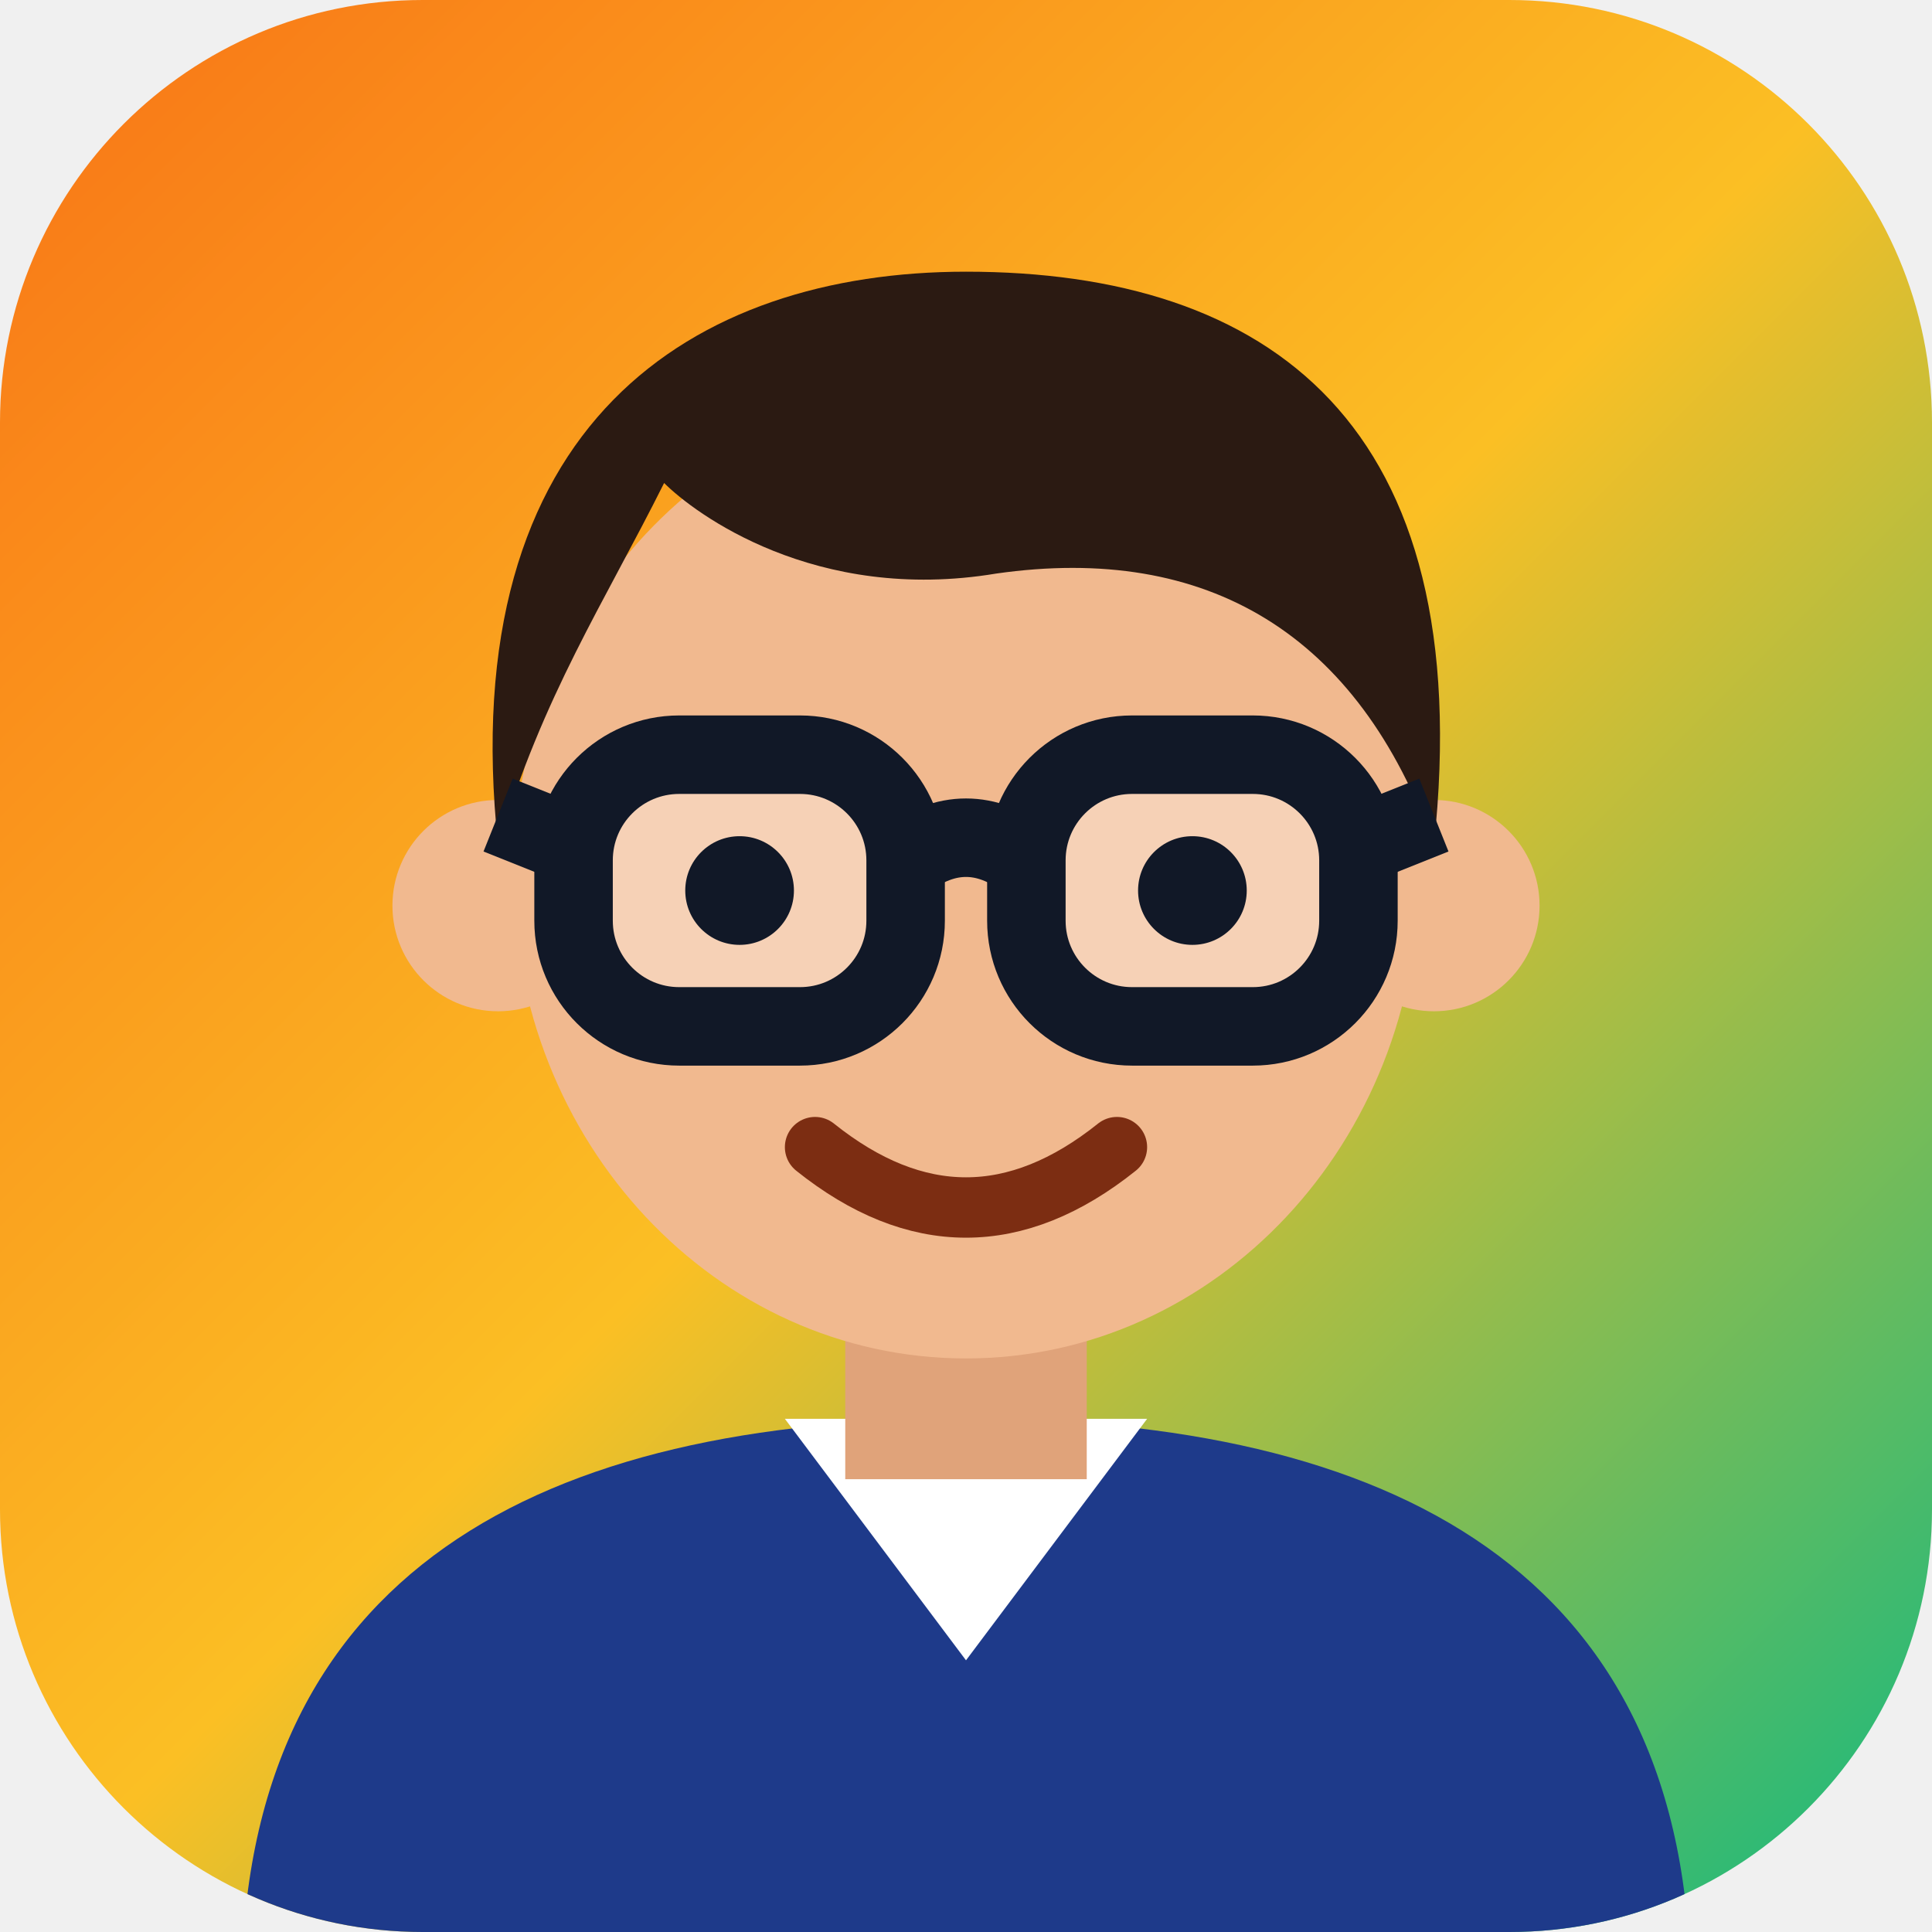
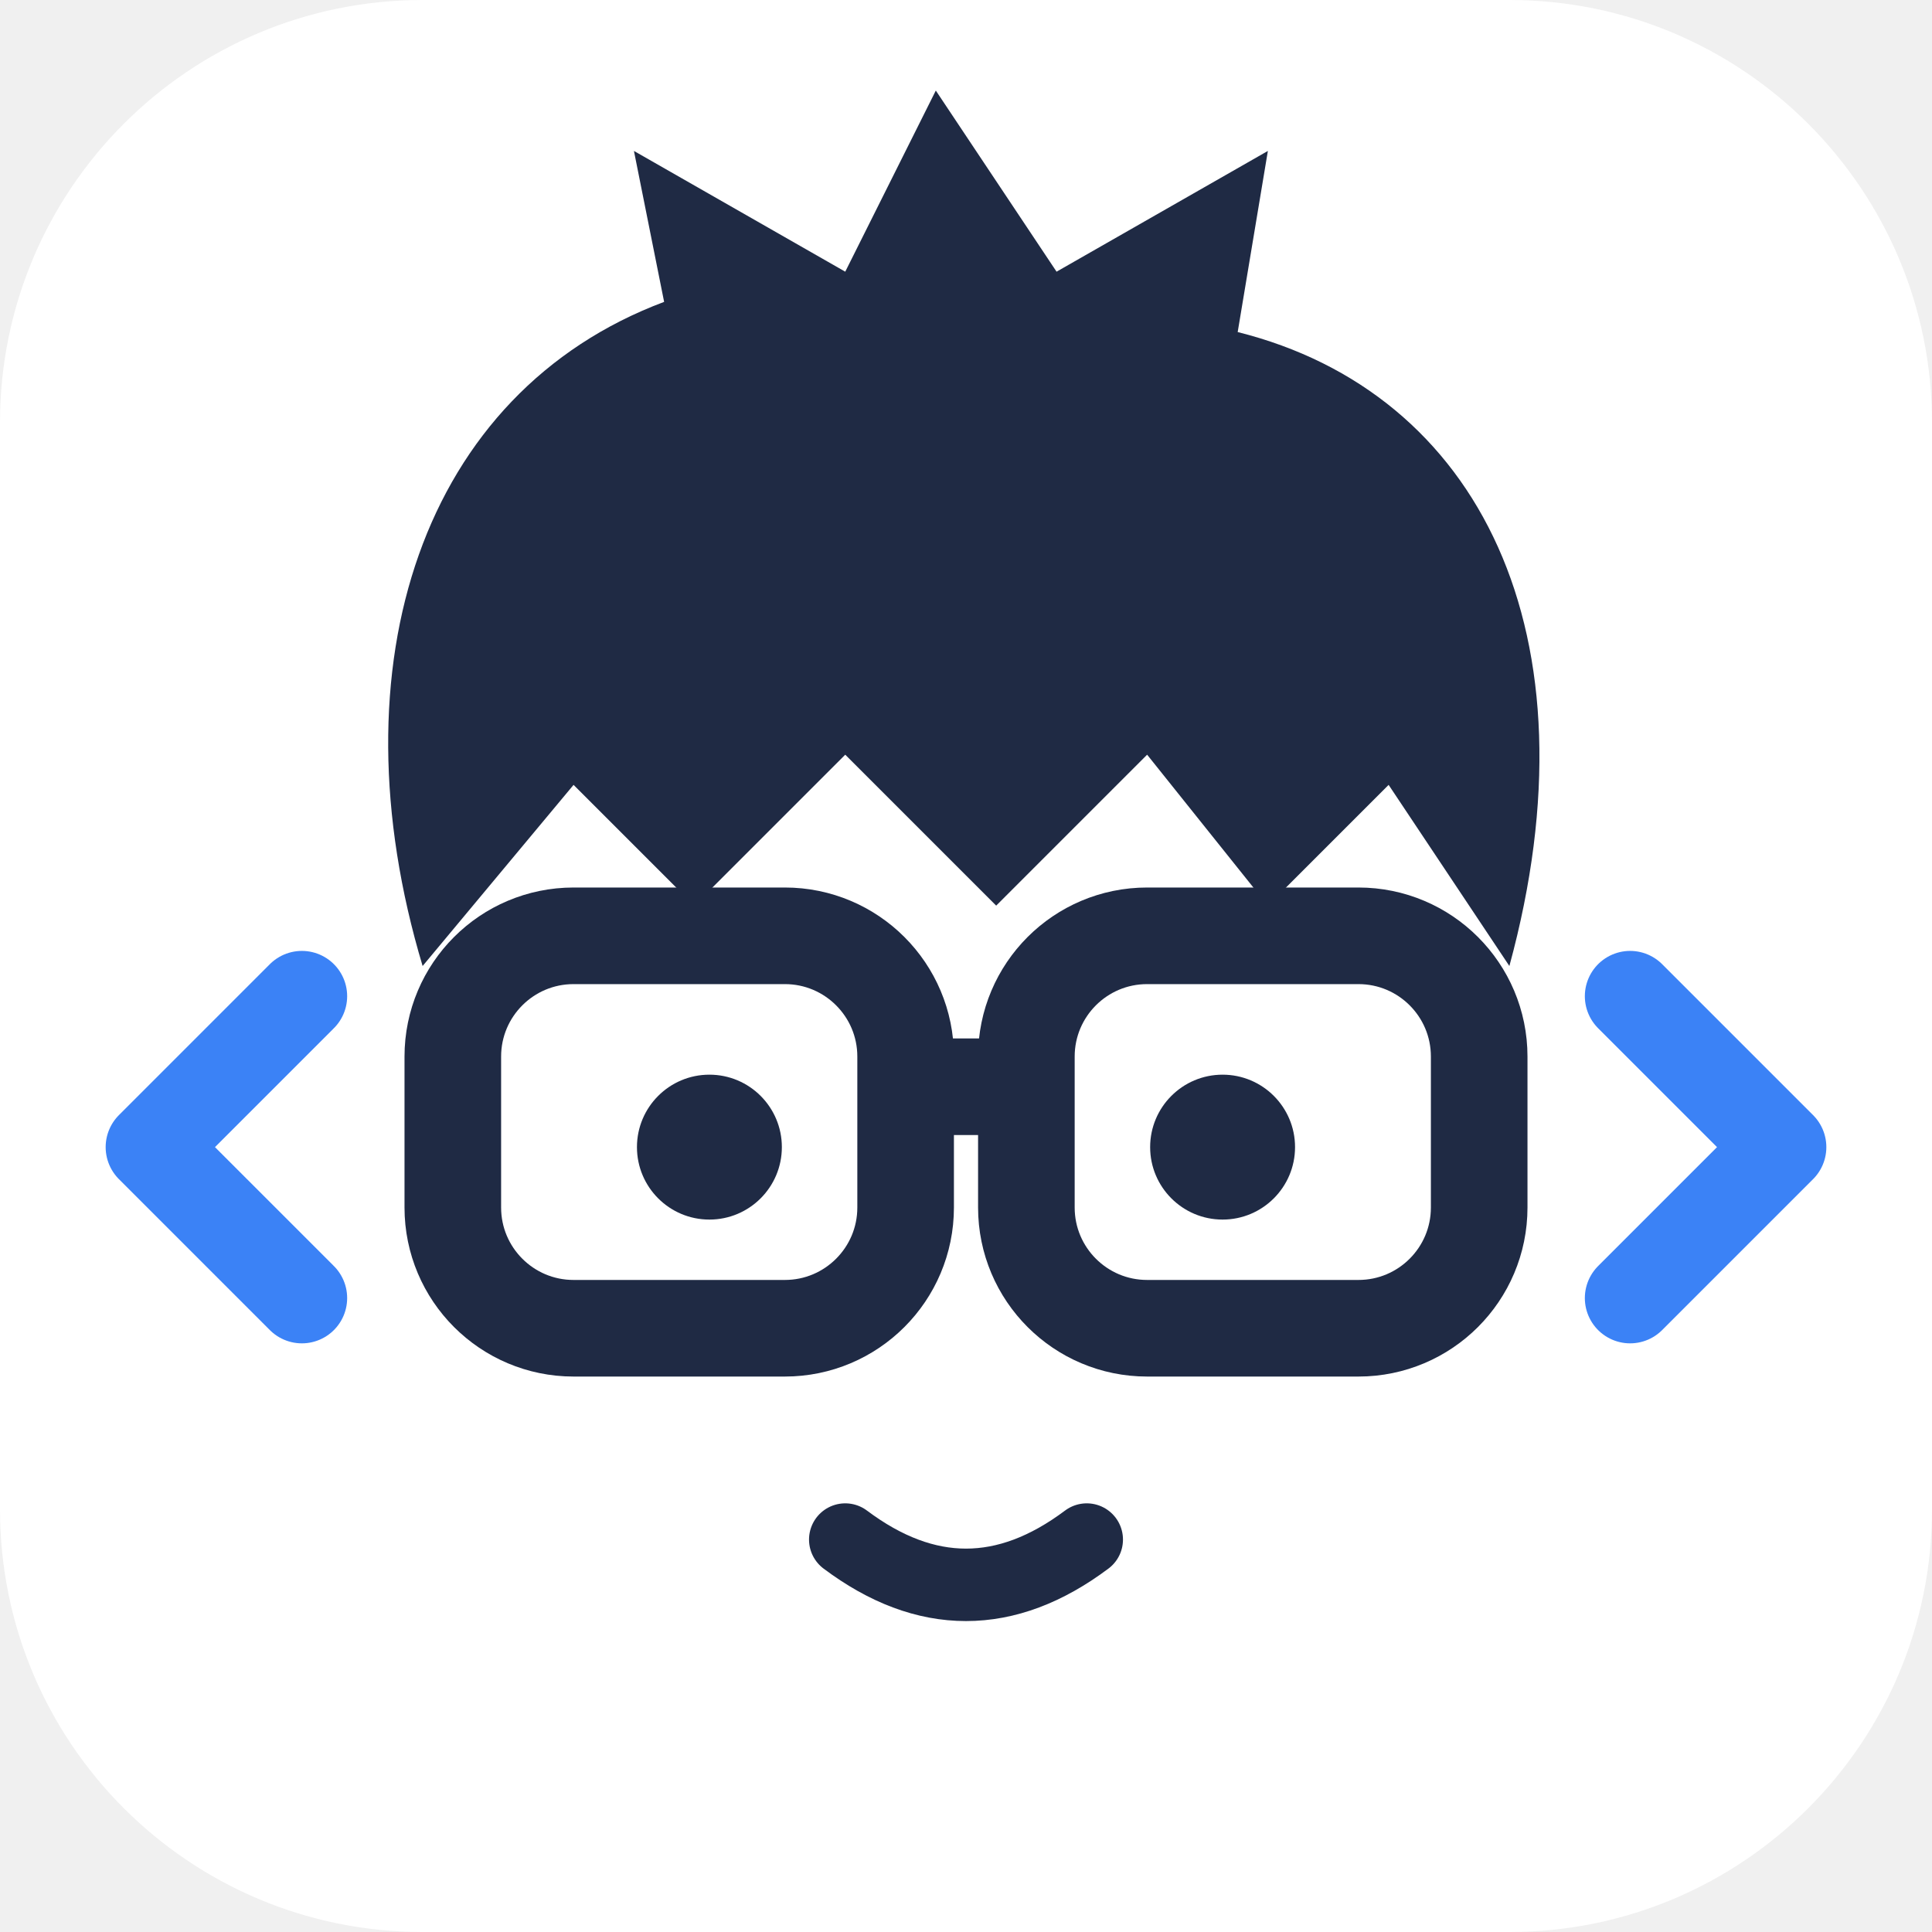
<svg xmlns="http://www.w3.org/2000/svg" viewBox="0 0 64 64">
-   <defs>
-     <linearGradient id="bg" x1="0" y1="0" x2="1" y2="1">
-       <stop offset="0" stop-color="#f97316" />
-       <stop offset="0.5" stop-color="#fbbf24" />
-       <stop offset="1" stop-color="#10b981" />
-     </linearGradient>
-     <clipPath id="tile">
-       <rect width="64" height="64" rx="14" />
-     </clipPath>
-   </defs>
-   <rect width="64" height="64" rx="14" fill="url(#bg)" />
-   <g clip-path="url(#tile)">
-     <path d="M8 66 C8 52 18 47 32 47 C46 47 56 52 56 66 Z" fill="#1e3a8a" />
-     <path d="M26 47 L32 55 L38 47 Z" fill="#fff" />
-     <rect x="28" y="40" width="8" height="9" fill="#e0a37a" />
-     <circle cx="16.5" cy="30" r="3.5" fill="#f1b98f" />
-     <circle cx="47.5" cy="30" r="3.5" fill="#f1b98f" />
-     <ellipse cx="32" cy="29" rx="15" ry="16" fill="#f1b98f" />
-     <path d="M16.5 28 C15 14 23 9 32 9 C42 9 49 14 47.5 28 C45 21 40 18 33 19 C27 20 23 17 22 16 C20 20 18 23 16.5 28 Z" fill="#2b1a12" />
-     <g fill="none" stroke="#111827" stroke-width="2.6">
-       <rect x="19" y="25" width="11" height="9" rx="3.5" fill="#fff" fill-opacity="0.35" />
-       <rect x="34" y="25" width="11" height="9" rx="3.5" fill="#fff" fill-opacity="0.35" />
-       <path d="M30 28.5 Q32 27 34 28.5" />
-       <path d="M19 28 L16.5 27" />
-       <path d="M45 28 L47.5 27" />
-     </g>
-     <circle cx="24.5" cy="29.5" r="1.8" fill="#111827" />
-     <circle cx="39.5" cy="29.5" r="1.8" fill="#111827" />
-     <path d="M27 38 Q32 42 37 38" fill="none" stroke="#7c2d12" stroke-width="2" stroke-linecap="round" />
+   <rect width="64" height="64" rx="14" fill="#fff" />
+   <path d="M14 32 C11 22 14 13 22 10 L21 5 L28 9 L31 3 L35 9 L42 5 L41 11 C49 13 53 21 50 32            L46 26 L42 30 L38 25 L33 30 L28 25 L23 30 L19 26 Z" fill="#1f2a44" />
+   <g stroke="#1f2a44" stroke-width="3.2" stroke-linejoin="round">
+     <rect x="15" y="31" width="15" height="13" rx="4" fill="#fff" />
+     <rect x="34" y="31" width="15" height="13" rx="4" fill="#fff" />
+     <path d="M30 36 H34" fill="none" />
  </g>
+   <circle cx="23.5" cy="38" r="2.4" fill="#1f2a44" />
+   <circle cx="40.5" cy="38" r="2.4" fill="#1f2a44" />
+   <g fill="none" stroke="#3b82f6" stroke-width="3" stroke-linecap="round" stroke-linejoin="round">
+     <path d="M10 33 L5 38 L10 43" />
+     <path d="M54 33 L59 38 L54 43" />
+   </g>
+   <path d="M28 51 Q32 54 36 51" fill="none" stroke="#1f2a44" stroke-width="2.4" stroke-linecap="round" />
</svg>
